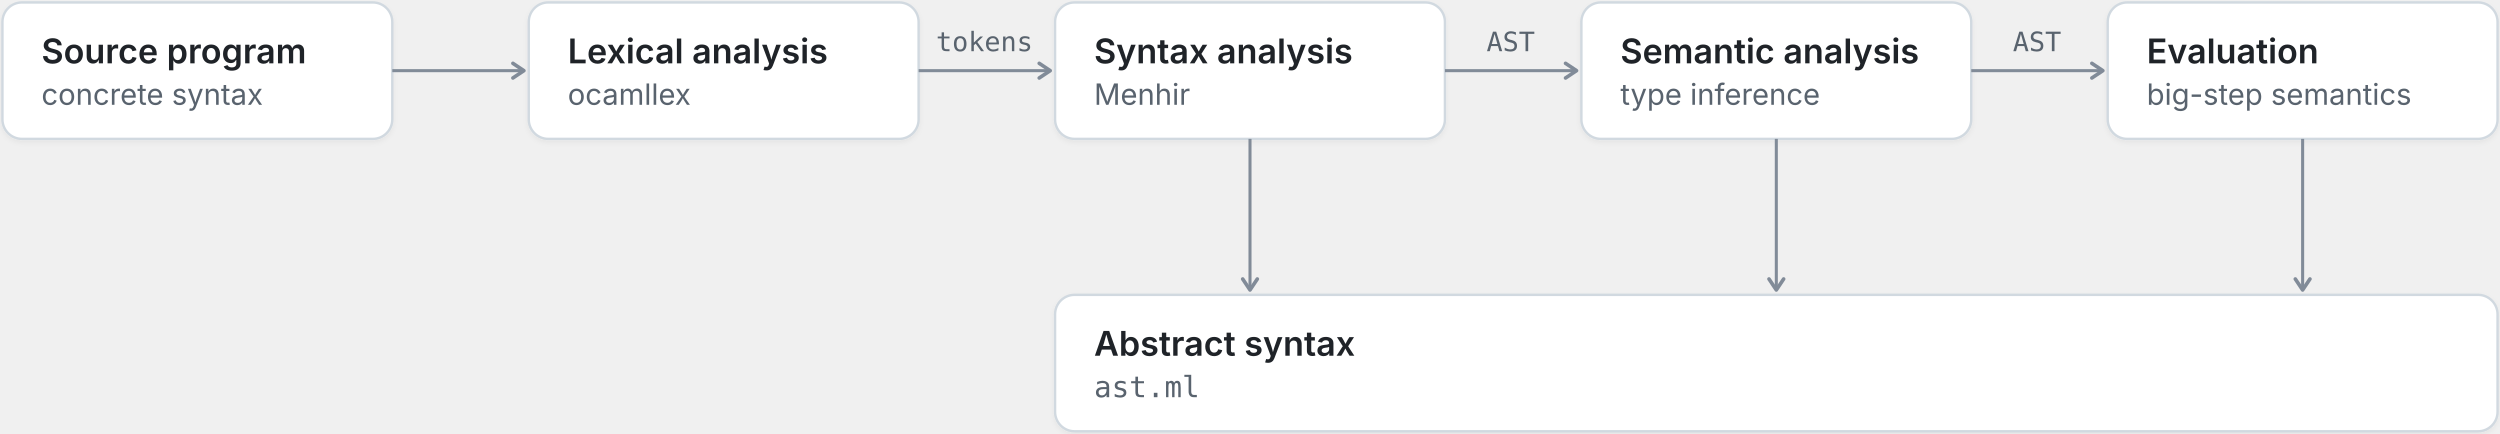
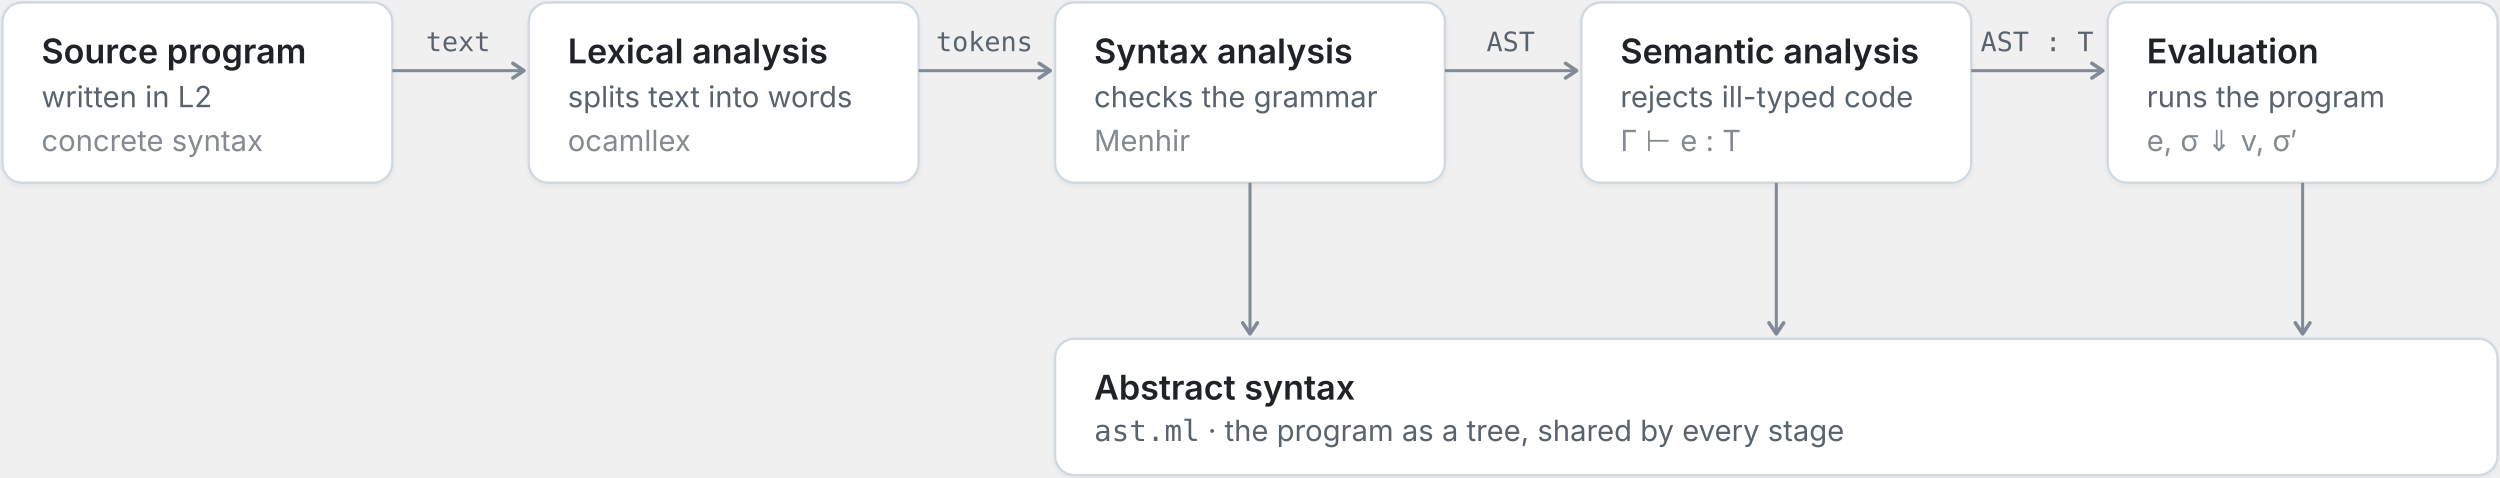
- <svg xmlns="http://www.w3.org/2000/svg" width="1026" height="178" viewBox="0 0 1026 178" role="img" aria-label="L2 interpreter architecture">
+ <svg xmlns="http://www.w3.org/2000/svg" width="1026" height="196" viewBox="0 0 1026 196" role="img" aria-label="L2 interpreter architecture">
  <style>
      text { font-family: Geist, Inter, ui-sans-serif, system-ui, -apple-system, 'Segoe UI', Roboto, sans-serif; }
      .card { fill: #ffffff; stroke: #d1d9e0; filter: url(#s); }
      .title { fill: #1f2328; font-size: 14px; font-weight: 600; }
      .sub { fill: #59636e; font-size: 12px; }
+       .muted { opacity: 0.75; }
      .mono { font-family: 'Geist Mono', ui-monospace, SFMono-Regular, Menlo, Consolas, monospace; }
      .edge { stroke: #818b98; stroke-width: 1.25; fill: none; }
      .edge-label { fill: #59636e; font-family: 'Geist Mono', ui-monospace, SFMono-Regular, Menlo, Consolas, monospace; font-size: 11px; }
    </style>
  <defs>
    <filter id="s" x="-5%" y="-10%" width="110%" height="130%">
      <feDropShadow dx="0" dy="1" stdDeviation="1" flood-color="#000" flood-opacity="0.05" />
    </filter>
    <marker id="a" viewBox="0 0 8 8" refX="6" refY="4" markerWidth="8" markerHeight="8" markerUnits="userSpaceOnUse" orient="auto">
      <path d="M1.5 1 L6 4 L1.5 7" fill="none" stroke="#818b98" stroke-width="1.5" stroke-linecap="round" stroke-linejoin="round" />
    </marker>
  </defs>
  <g class="node">
-     <rect class="card" x="1" y="1" width="160" height="56" rx="8" />
+     <rect class="card" x="1" y="1" width="160" height="74" rx="8" />
    <text class="title" x="17" y="26">Source program</text>
-     <text class="sub" x="17" y="43">concrete syntax</text>
+     <text class="sub" x="17" y="44">written in L2</text>
+     <text class="sub muted" x="17" y="62">concrete syntax</text>
  </g>
  <g class="node">
-     <rect class="card" x="217" y="1" width="160" height="56" rx="8" />
+     <rect class="card" x="217" y="1" width="160" height="74" rx="8" />
    <text class="title" x="233" y="26">Lexical analysis</text>
-     <text class="sub" x="233" y="43">ocamllex</text>
+     <text class="sub" x="233" y="44">splits text into words</text>
+     <text class="sub muted" x="233" y="62">ocamllex</text>
  </g>
  <g class="node">
-     <rect class="card" x="433" y="1" width="160" height="56" rx="8" />
+     <rect class="card" x="433" y="1" width="160" height="74" rx="8" />
    <text class="title" x="449" y="26">Syntax analysis</text>
-     <text class="sub" x="449" y="43">Menhir</text>
+     <text class="sub" x="449" y="44">checks the grammar</text>
+     <text class="sub muted" x="449" y="62">Menhir</text>
  </g>
  <g class="node">
-     <rect class="card" x="649" y="1" width="160" height="56" rx="8" />
+     <rect class="card" x="649" y="1" width="160" height="74" rx="8" />
    <text class="title" x="665" y="26">Semantic analysis</text>
-     <text class="sub" x="665" y="43">type inference</text>
+     <text class="sub" x="665" y="44">rejects ill-typed code</text>
+     <text class="sub muted" x="665" y="62">Γ ⊢ e : T</text>
  </g>
  <g class="node">
-     <rect class="card" x="865" y="1" width="160" height="56" rx="8" />
+     <rect class="card" x="865" y="1" width="160" height="74" rx="8" />
    <text class="title" x="881" y="26">Evaluation</text>
-     <text class="sub" x="881" y="43">big-step semantics</text>
+     <text class="sub" x="881" y="44">runs the program</text>
+     <text class="sub muted" x="881" y="62">e, σ ⇓ v, σ′</text>
  </g>
  <line class="edge" x1="161" y1="29.0" x2="215" y2="29.0" marker-end="url(#a)" />
+   <text class="edge-label" x="188.0" y="21.0" text-anchor="middle">text</text>
  <line class="edge" x1="377" y1="29.0" x2="431" y2="29.0" marker-end="url(#a)" />
  <text class="edge-label" x="404.0" y="21.0" text-anchor="middle">tokens</text>
  <line class="edge" x1="593" y1="29.0" x2="647" y2="29.0" marker-end="url(#a)" />
  <text class="edge-label" x="620.0" y="21.0" text-anchor="middle">AST</text>
  <line class="edge" x1="809" y1="29.0" x2="863" y2="29.0" marker-end="url(#a)" />
-   <text class="edge-label" x="836.0" y="21.0" text-anchor="middle">AST</text>
+   <text class="edge-label" x="836.0" y="21.0" text-anchor="middle">AST : T</text>
  <g class="node">
-     <rect class="card" x="433" y="121" width="592" height="56" rx="8" />
-     <text class="title" x="449" y="146">Abstract syntax</text>
-     <text class="sub mono" x="449" y="163">ast.ml</text>
+     <rect class="card" x="433" y="139" width="592" height="56" rx="8" />
+     <text class="title" x="449" y="164">Abstract syntax</text>
+     <text class="sub" x="449" y="181">
+       <tspan class="mono">ast.ml</tspan> · the program as a tree, shared by every stage</text>
  </g>
-   <line class="edge" x1="513.0" y1="57" x2="513.0" y2="119" marker-end="url(#a)" />
-   <line class="edge" x1="729.0" y1="57" x2="729.0" y2="119" marker-end="url(#a)" />
-   <line class="edge" x1="945.0" y1="57" x2="945.0" y2="119" marker-end="url(#a)" />
+   <line class="edge" x1="513.0" y1="75" x2="513.0" y2="137" marker-end="url(#a)" />
+   <line class="edge" x1="729.0" y1="75" x2="729.0" y2="137" marker-end="url(#a)" />
+   <line class="edge" x1="945.0" y1="75" x2="945.0" y2="137" marker-end="url(#a)" />
</svg>
